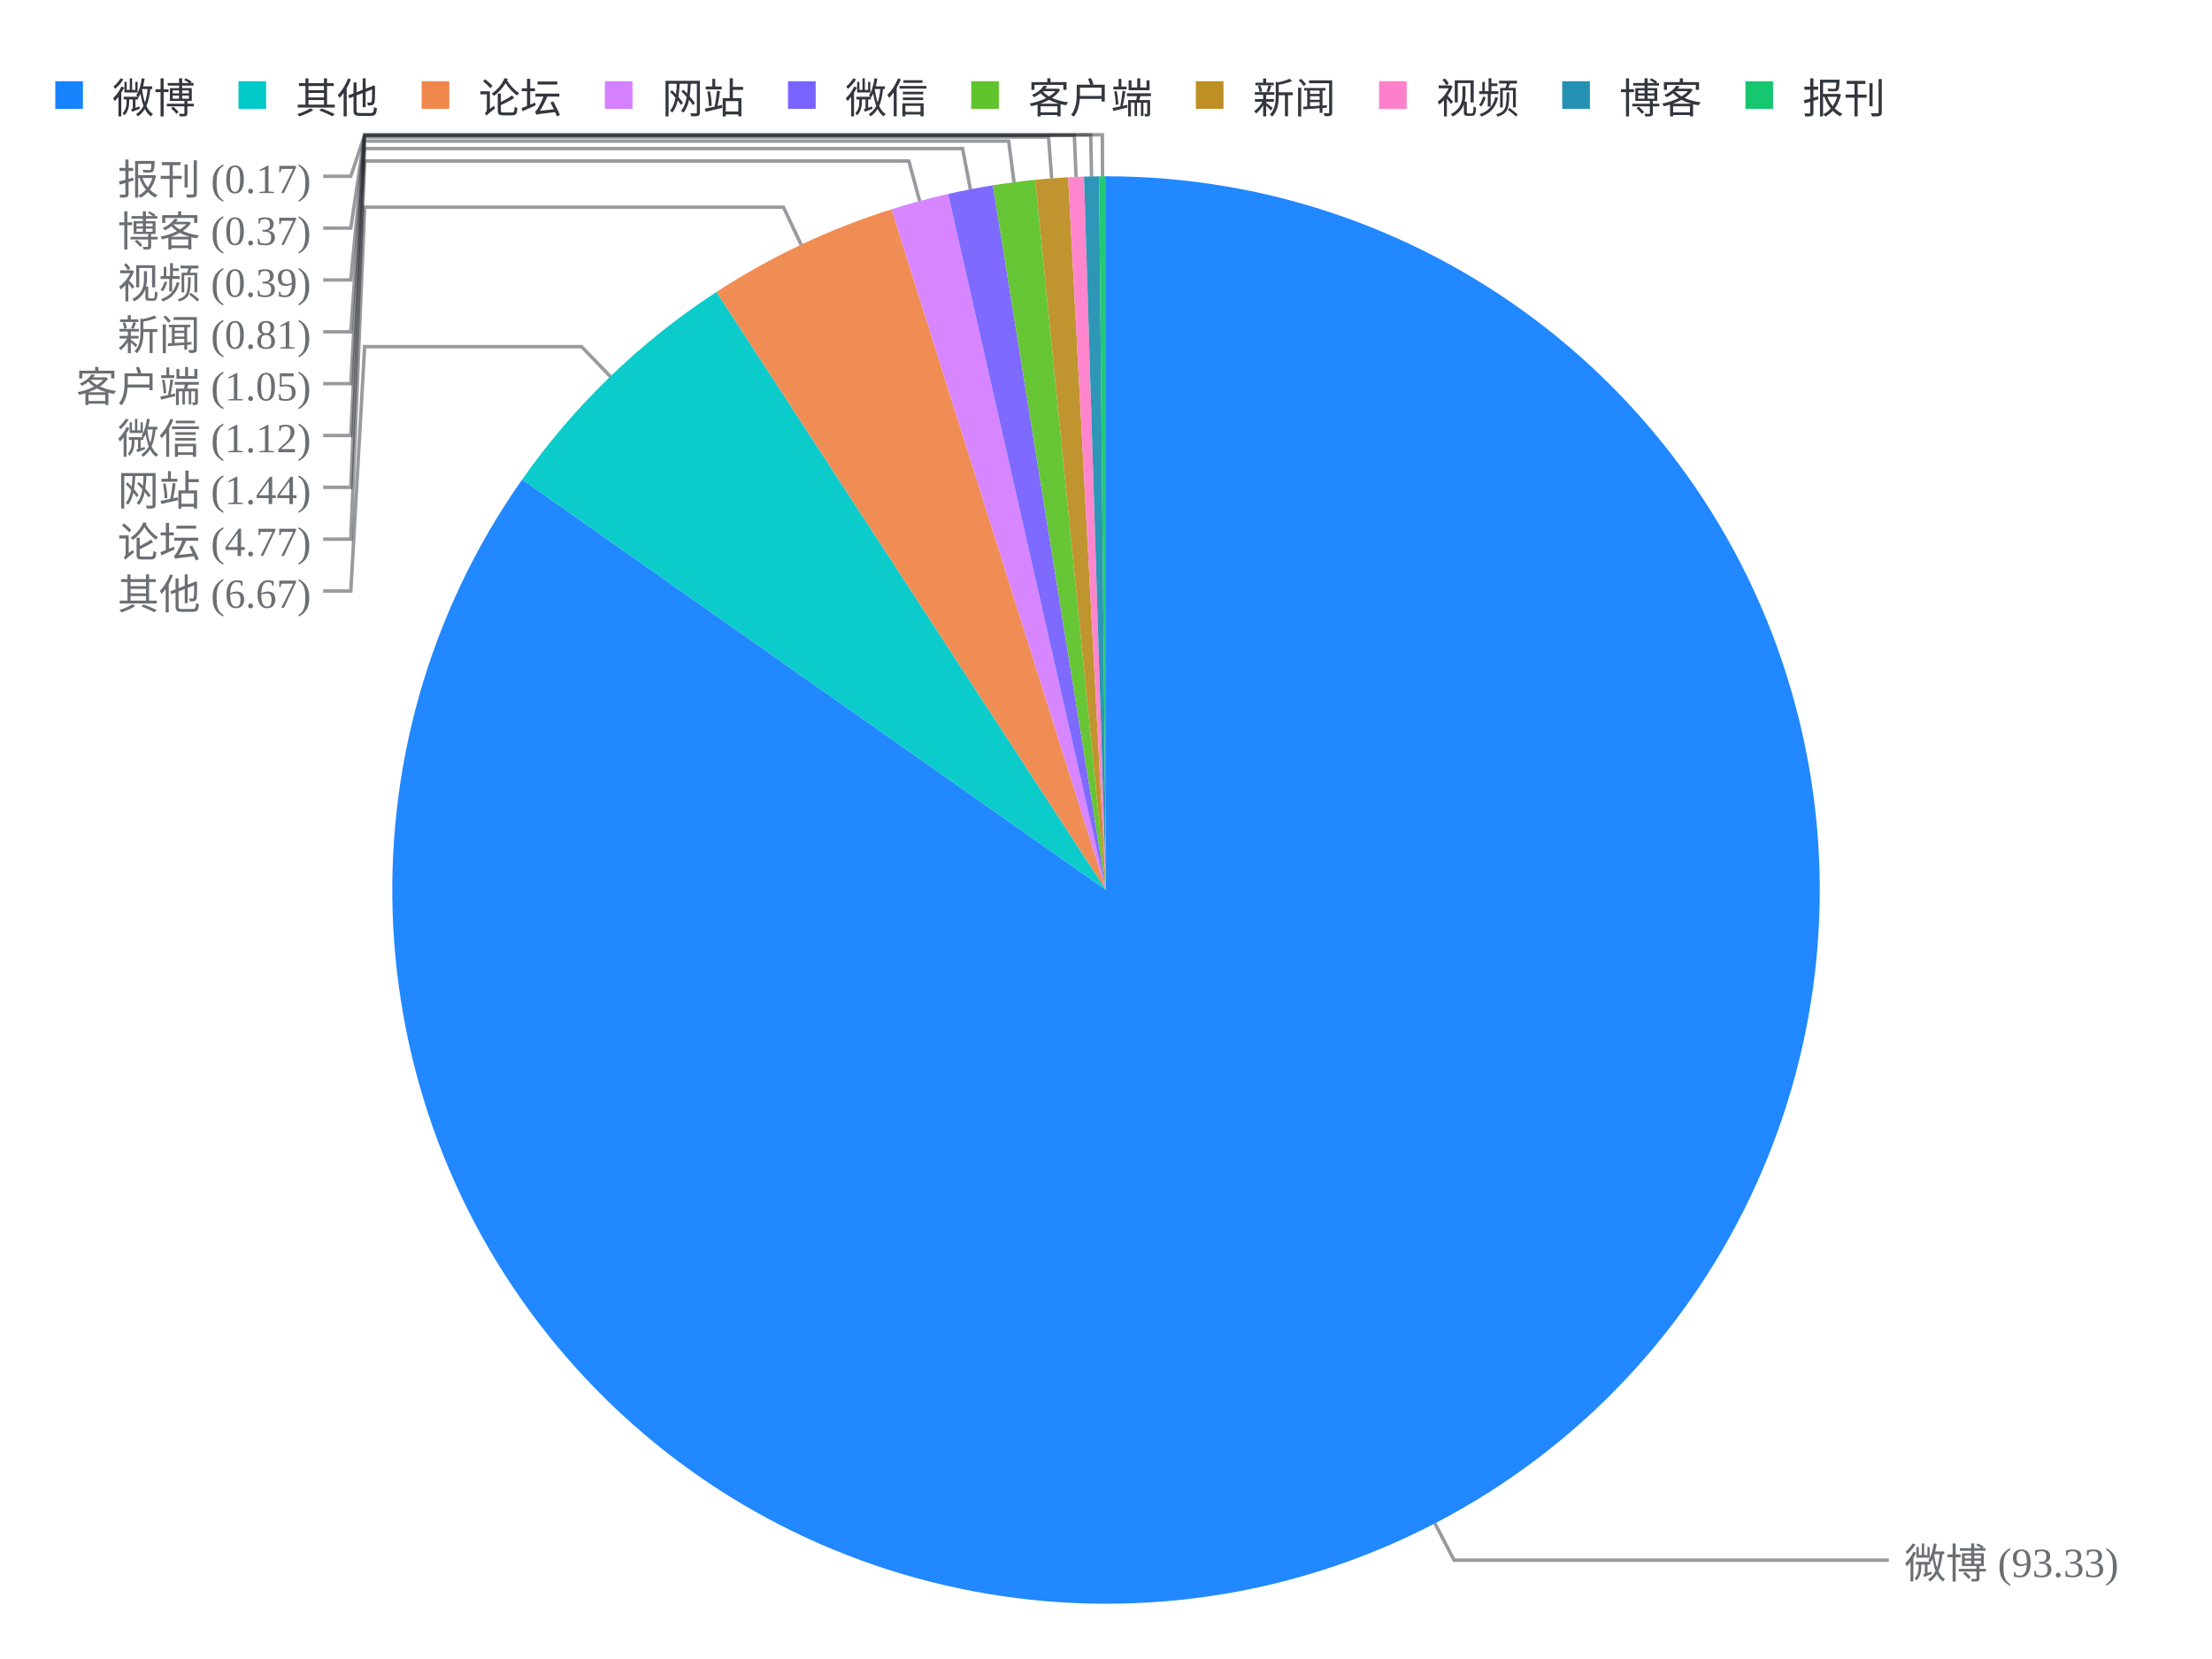
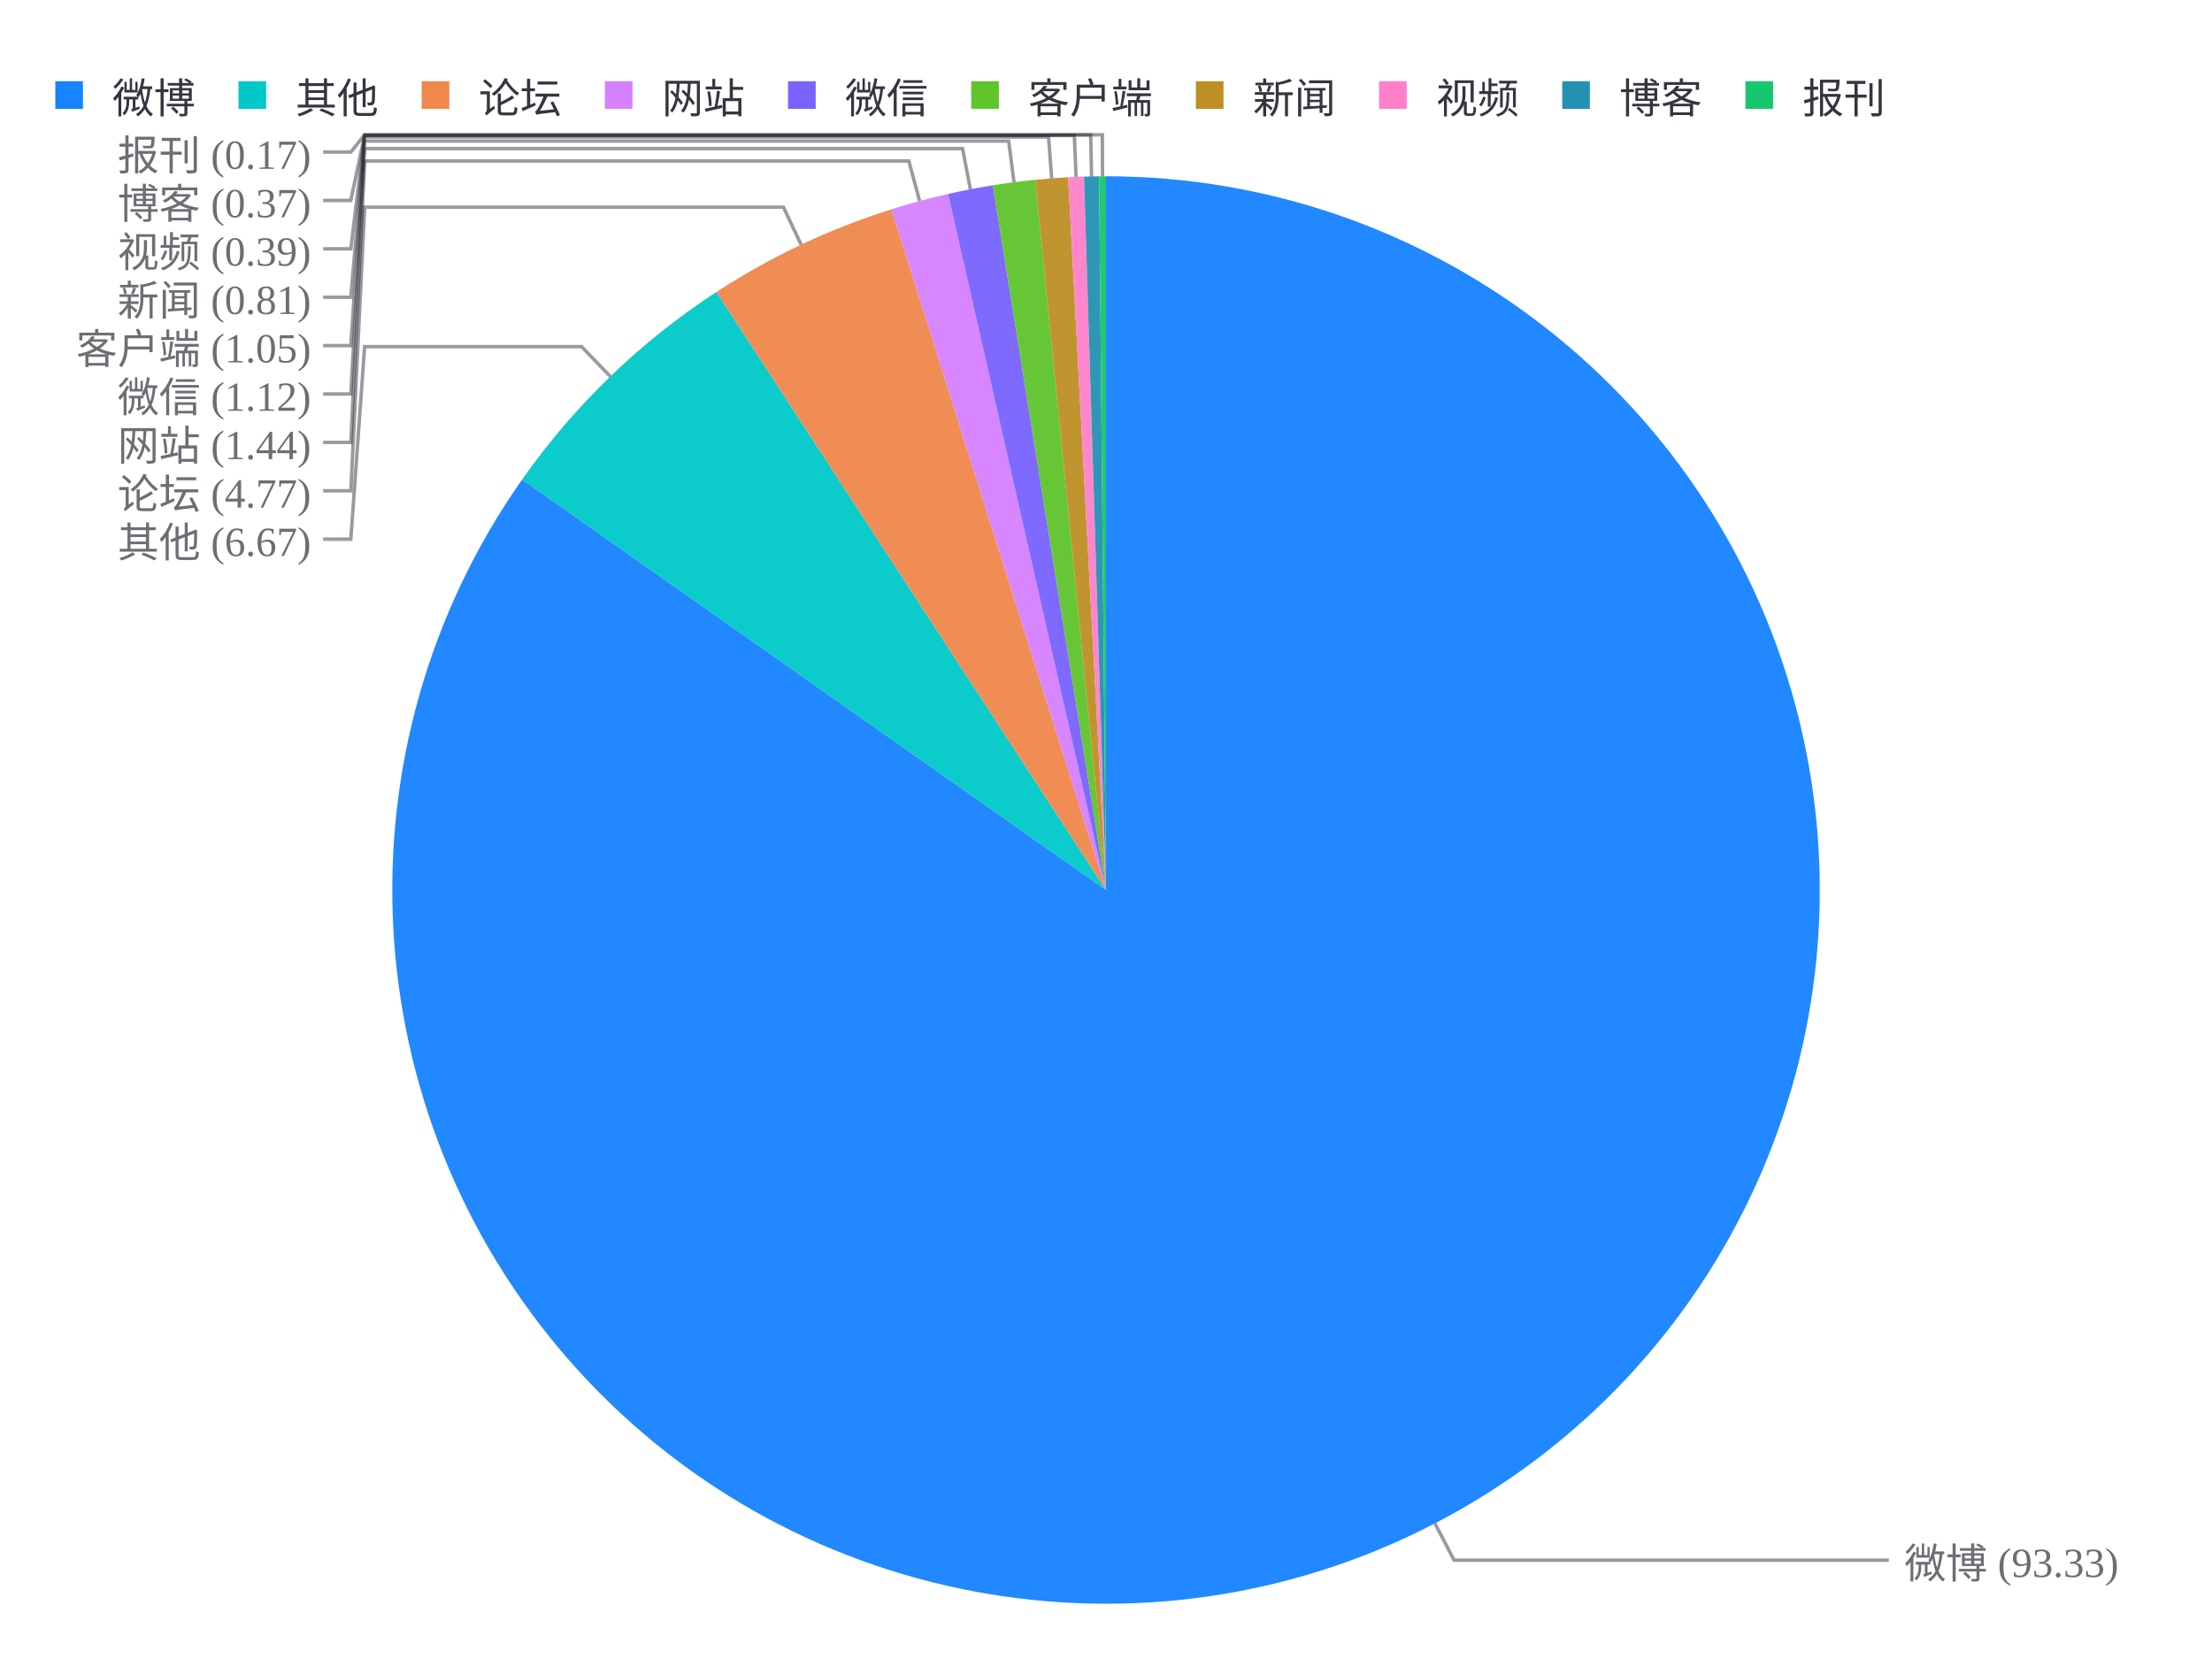
<svg xmlns="http://www.w3.org/2000/svg" width="640" height="480" style="background: transparent;" color-interpolation-filters="sRGB">
  <defs>
    <clipPath transform="matrix(1,0,0,1,-16,-16)" id="clip-path-128-24">
      <use href="#g-svg-128" transform="matrix(1,0,0,1,16,16)" />
    </clipPath>
  </defs>
  <g id="g-svg-camera">
    <g id="g-root" fill="none">
      <g id="g-svg-11" fill="none" class="view">
        <g>
          <path id="g-svg-12" fill="rgba(0,0,0,0)" class="area" d="M 0,0 l 640,0 l 0,480 l-640 0 z" x="0" y="0" width="640" height="480" />
        </g>
        <g>
          <path id="g-svg-13" fill="rgba(0,0,0,0)" class="area" d="M 16,16 l 608,0 l 0,448 l-608 0 z" x="16" y="16" width="608" height="448" />
        </g>
        <g>
          <path id="g-svg-14" fill="rgba(0,0,0,0)" class="area" d="M 16,51 l 608,0 l 0,413 l-608 0 z" x="16" y="51" width="608" height="413" />
        </g>
        <g>
          <path id="g-svg-15" fill="rgba(0,0,0,0)" class="area" d="M 16,51 l 608,0 l 0,413 l-608 0 z" x="16" y="51" width="608" height="413" />
        </g>
        <g id="g-svg-16" fill="none" class="component">
          <g id="g-svg-17" fill="none" x="16" y="16" width="608" height="23" transform="matrix(1,0,0,1,16,16)">
            <g id="g-svg-18" fill="none" class="legend-category" width="542" height="23">
              <g id="g-svg-19" fill="none" class="legend-title-group">
                <g id="g-svg-20" fill="none" width="542" height="23" class="legend-title" />
              </g>
              <g id="g-svg-21" fill="none" class="legend-items-group">
                <g id="g-svg-22" fill="none" width="542" height="23" x="0" y="0" class="legend-items">
                  <g id="g-svg-23" fill="none" x="0" y="0" class="items-navigator">
                    <g id="g-svg-24" fill="none" class="navigator-content-group" clip-path="url(#clip-path-128-24)">
                      <g id="g-svg-25" fill="none" class="navigator-play-window">
                        <g id="g-svg-107" fill="none" class="items-item-page">
                          <g id="g-svg-27" fill="none" class="items-item" x="0" y="0" width="41" height="23">
                            <g id="g-svg-33" fill="none" class="legend-category-item-background-group">
                              <g>
                                <path id="g-svg-34" fill="rgba(0,0,0,0)" class="legend-category-item-background" d="M 0,0 l 41,0 l 0,23 l-41 0 z" width="41" height="23" visibility="visible" />
                              </g>
                            </g>
                            <g id="g-svg-28" fill="none" transform="matrix(0.5,0,0,0.5,4,11.5)" class="legend-category-item-marker-group">
                              <g>
                                <path id="g-svg-29" fill="rgba(23,131,255,1)" d="M -8,-8 L 8,-8 L 8,8 L -8,8 Z" stroke-width="0" class="legend-category-item-marker" visibility="visible" />
                              </g>
                            </g>
                            <g id="g-svg-30" fill="none" transform="matrix(1,0,0,1,16,11.5)" class="legend-category-item-label-group">
                              <g>
                                <text id="g-svg-31" fill="rgba(29,33,41,1)" dominant-baseline="central" paint-order="stroke" dx="0.5" font-family="sans-serif" font-size="12" font-style="normal" font-variant="normal" font-weight="normal" stroke-width="1" text-anchor="left" class="legend-category-item-label" fill-opacity="0.9" visibility="visible">
                                  微博
                                </text>
                              </g>
                            </g>
                            <g id="g-svg-32" fill="none" class="legend-category-item-value-group" />
                          </g>
                          <g id="g-svg-35" fill="none" transform="matrix(1,0,0,1,53,0)" class="items-item" x="53" y="0" width="41" height="23">
                            <g id="g-svg-41" fill="none" class="legend-category-item-background-group">
                              <g>
                                <path id="g-svg-42" fill="rgba(0,0,0,0)" class="legend-category-item-background" d="M 0,0 l 41,0 l 0,23 l-41 0 z" width="41" height="23" visibility="visible" />
                              </g>
                            </g>
                            <g id="g-svg-36" fill="none" transform="matrix(0.5,0,0,0.5,4,11.5)" class="legend-category-item-marker-group">
                              <g>
                                <path id="g-svg-37" fill="rgba(0,201,201,1)" d="M -8,-8 L 8,-8 L 8,8 L -8,8 Z" stroke-width="0" class="legend-category-item-marker" visibility="visible" />
                              </g>
                            </g>
                            <g id="g-svg-38" fill="none" transform="matrix(1,0,0,1,16,11.5)" class="legend-category-item-label-group">
                              <g>
                                <text id="g-svg-39" fill="rgba(29,33,41,1)" dominant-baseline="central" paint-order="stroke" dx="0.5" font-family="sans-serif" font-size="12" font-style="normal" font-variant="normal" font-weight="normal" stroke-width="1" text-anchor="left" class="legend-category-item-label" fill-opacity="0.9" visibility="visible">
                                  其他
                                </text>
                              </g>
                            </g>
                            <g id="g-svg-40" fill="none" class="legend-category-item-value-group" />
                          </g>
                          <g id="g-svg-43" fill="none" transform="matrix(1,0,0,1,106,0)" class="items-item" x="106" y="0" width="41" height="23">
                            <g id="g-svg-49" fill="none" class="legend-category-item-background-group">
                              <g>
                                <path id="g-svg-50" fill="rgba(0,0,0,0)" class="legend-category-item-background" d="M 0,0 l 41,0 l 0,23 l-41 0 z" width="41" height="23" visibility="visible" />
                              </g>
                            </g>
                            <g id="g-svg-44" fill="none" transform="matrix(0.5,0,0,0.5,4,11.5)" class="legend-category-item-marker-group">
                              <g>
                                <path id="g-svg-45" fill="rgba(240,136,77,1)" d="M -8,-8 L 8,-8 L 8,8 L -8,8 Z" stroke-width="0" class="legend-category-item-marker" visibility="visible" />
                              </g>
                            </g>
                            <g id="g-svg-46" fill="none" transform="matrix(1,0,0,1,16,11.5)" class="legend-category-item-label-group">
                              <g>
                                <text id="g-svg-47" fill="rgba(29,33,41,1)" dominant-baseline="central" paint-order="stroke" dx="0.5" font-family="sans-serif" font-size="12" font-style="normal" font-variant="normal" font-weight="normal" stroke-width="1" text-anchor="left" class="legend-category-item-label" fill-opacity="0.9" visibility="visible">
                                  论坛
                                </text>
                              </g>
                            </g>
                            <g id="g-svg-48" fill="none" class="legend-category-item-value-group" />
                          </g>
                          <g id="g-svg-51" fill="none" transform="matrix(1,0,0,1,159,0)" class="items-item" x="159" y="0" width="41" height="23">
                            <g id="g-svg-57" fill="none" class="legend-category-item-background-group">
                              <g>
                                <path id="g-svg-58" fill="rgba(0,0,0,0)" class="legend-category-item-background" d="M 0,0 l 41,0 l 0,23 l-41 0 z" width="41" height="23" visibility="visible" />
                              </g>
                            </g>
                            <g id="g-svg-52" fill="none" transform="matrix(0.5,0,0,0.5,4,11.5)" class="legend-category-item-marker-group">
                              <g>
                                <path id="g-svg-53" fill="rgba(213,128,255,1)" d="M -8,-8 L 8,-8 L 8,8 L -8,8 Z" stroke-width="0" class="legend-category-item-marker" visibility="visible" />
                              </g>
                            </g>
                            <g id="g-svg-54" fill="none" transform="matrix(1,0,0,1,16,11.5)" class="legend-category-item-label-group">
                              <g>
                                <text id="g-svg-55" fill="rgba(29,33,41,1)" dominant-baseline="central" paint-order="stroke" dx="0.5" font-family="sans-serif" font-size="12" font-style="normal" font-variant="normal" font-weight="normal" stroke-width="1" text-anchor="left" class="legend-category-item-label" fill-opacity="0.9" visibility="visible">
                                  网站
                                </text>
                              </g>
                            </g>
                            <g id="g-svg-56" fill="none" class="legend-category-item-value-group" />
                          </g>
                          <g id="g-svg-59" fill="none" transform="matrix(1,0,0,1,212,0)" class="items-item" x="212" y="0" width="41" height="23">
                            <g id="g-svg-65" fill="none" class="legend-category-item-background-group">
                              <g>
                                <path id="g-svg-66" fill="rgba(0,0,0,0)" class="legend-category-item-background" d="M 0,0 l 41,0 l 0,23 l-41 0 z" width="41" height="23" visibility="visible" />
                              </g>
                            </g>
                            <g id="g-svg-60" fill="none" transform="matrix(0.5,0,0,0.5,4,11.5)" class="legend-category-item-marker-group">
                              <g>
                                <path id="g-svg-61" fill="rgba(120,99,255,1)" d="M -8,-8 L 8,-8 L 8,8 L -8,8 Z" stroke-width="0" class="legend-category-item-marker" visibility="visible" />
                              </g>
                            </g>
                            <g id="g-svg-62" fill="none" transform="matrix(1,0,0,1,16,11.5)" class="legend-category-item-label-group">
                              <g>
                                <text id="g-svg-63" fill="rgba(29,33,41,1)" dominant-baseline="central" paint-order="stroke" dx="0.5" font-family="sans-serif" font-size="12" font-style="normal" font-variant="normal" font-weight="normal" stroke-width="1" text-anchor="left" class="legend-category-item-label" fill-opacity="0.9" visibility="visible">
                                  微信
                                </text>
                              </g>
                            </g>
                            <g id="g-svg-64" fill="none" class="legend-category-item-value-group" />
                          </g>
                          <g id="g-svg-67" fill="none" transform="matrix(1,0,0,1,265,0)" class="items-item" x="265" y="0" width="53" height="23">
                            <g id="g-svg-73" fill="none" class="legend-category-item-background-group">
                              <g>
                                <path id="g-svg-74" fill="rgba(0,0,0,0)" class="legend-category-item-background" d="M 0,0 l 53,0 l 0,23 l-53 0 z" width="53" height="23" visibility="visible" />
                              </g>
                            </g>
                            <g id="g-svg-68" fill="none" transform="matrix(0.5,0,0,0.5,4,11.5)" class="legend-category-item-marker-group">
                              <g>
                                <path id="g-svg-69" fill="rgba(96,196,45,1)" d="M -8,-8 L 8,-8 L 8,8 L -8,8 Z" stroke-width="0" class="legend-category-item-marker" visibility="visible" />
                              </g>
                            </g>
                            <g id="g-svg-70" fill="none" transform="matrix(1,0,0,1,16,11.5)" class="legend-category-item-label-group">
                              <g>
                                <text id="g-svg-71" fill="rgba(29,33,41,1)" dominant-baseline="central" paint-order="stroke" dx="0.5" font-family="sans-serif" font-size="12" font-style="normal" font-variant="normal" font-weight="normal" stroke-width="1" text-anchor="left" class="legend-category-item-label" fill-opacity="0.9" visibility="visible">
                                  客户端
                                </text>
                              </g>
                            </g>
                            <g id="g-svg-72" fill="none" class="legend-category-item-value-group" />
                          </g>
                          <g id="g-svg-75" fill="none" transform="matrix(1,0,0,1,330,0)" class="items-item" x="330" y="0" width="41" height="23">
                            <g id="g-svg-81" fill="none" class="legend-category-item-background-group">
                              <g>
                                <path id="g-svg-82" fill="rgba(0,0,0,0)" class="legend-category-item-background" d="M 0,0 l 41,0 l 0,23 l-41 0 z" width="41" height="23" visibility="visible" />
                              </g>
                            </g>
                            <g id="g-svg-76" fill="none" transform="matrix(0.5,0,0,0.5,4,11.5)" class="legend-category-item-marker-group">
                              <g>
                                <path id="g-svg-77" fill="rgba(189,143,36,1)" d="M -8,-8 L 8,-8 L 8,8 L -8,8 Z" stroke-width="0" class="legend-category-item-marker" visibility="visible" />
                              </g>
                            </g>
                            <g id="g-svg-78" fill="none" transform="matrix(1,0,0,1,16,11.5)" class="legend-category-item-label-group">
                              <g>
                                <text id="g-svg-79" fill="rgba(29,33,41,1)" dominant-baseline="central" paint-order="stroke" dx="0.5" font-family="sans-serif" font-size="12" font-style="normal" font-variant="normal" font-weight="normal" stroke-width="1" text-anchor="left" class="legend-category-item-label" fill-opacity="0.9" visibility="visible">
                                  新闻
                                </text>
                              </g>
                            </g>
                            <g id="g-svg-80" fill="none" class="legend-category-item-value-group" />
                          </g>
                          <g id="g-svg-83" fill="none" transform="matrix(1,0,0,1,383,0)" class="items-item" x="383" y="0" width="41" height="23">
                            <g id="g-svg-89" fill="none" class="legend-category-item-background-group">
                              <g>
                                <path id="g-svg-90" fill="rgba(0,0,0,0)" class="legend-category-item-background" d="M 0,0 l 41,0 l 0,23 l-41 0 z" width="41" height="23" visibility="visible" />
                              </g>
                            </g>
                            <g id="g-svg-84" fill="none" transform="matrix(0.5,0,0,0.5,4,11.5)" class="legend-category-item-marker-group">
                              <g>
                                <path id="g-svg-85" fill="rgba(255,128,202,1)" d="M -8,-8 L 8,-8 L 8,8 L -8,8 Z" stroke-width="0" class="legend-category-item-marker" visibility="visible" />
                              </g>
                            </g>
                            <g id="g-svg-86" fill="none" transform="matrix(1,0,0,1,16,11.5)" class="legend-category-item-label-group">
                              <g>
                                <text id="g-svg-87" fill="rgba(29,33,41,1)" dominant-baseline="central" paint-order="stroke" dx="0.5" font-family="sans-serif" font-size="12" font-style="normal" font-variant="normal" font-weight="normal" stroke-width="1" text-anchor="left" class="legend-category-item-label" fill-opacity="0.9" visibility="visible">
                                  视频
                                </text>
                              </g>
                            </g>
                            <g id="g-svg-88" fill="none" class="legend-category-item-value-group" />
                          </g>
                          <g id="g-svg-91" fill="none" transform="matrix(1,0,0,1,436,0)" class="items-item" x="436" y="0" width="41" height="23">
                            <g id="g-svg-97" fill="none" class="legend-category-item-background-group">
                              <g>
                                <path id="g-svg-98" fill="rgba(0,0,0,0)" class="legend-category-item-background" d="M 0,0 l 41,0 l 0,23 l-41 0 z" width="41" height="23" visibility="visible" />
                              </g>
                            </g>
                            <g id="g-svg-92" fill="none" transform="matrix(0.5,0,0,0.5,4,11.5)" class="legend-category-item-marker-group">
                              <g>
                                <path id="g-svg-93" fill="rgba(36,145,179,1)" d="M -8,-8 L 8,-8 L 8,8 L -8,8 Z" stroke-width="0" class="legend-category-item-marker" visibility="visible" />
                              </g>
                            </g>
                            <g id="g-svg-94" fill="none" transform="matrix(1,0,0,1,16,11.5)" class="legend-category-item-label-group">
                              <g>
                                <text id="g-svg-95" fill="rgba(29,33,41,1)" dominant-baseline="central" paint-order="stroke" dx="0.5" font-family="sans-serif" font-size="12" font-style="normal" font-variant="normal" font-weight="normal" stroke-width="1" text-anchor="left" class="legend-category-item-label" fill-opacity="0.9" visibility="visible">
                                  博客
                                </text>
                              </g>
                            </g>
                            <g id="g-svg-96" fill="none" class="legend-category-item-value-group" />
                          </g>
                          <g id="g-svg-99" fill="none" transform="matrix(1,0,0,1,489,0)" class="items-item" x="489" y="0" width="41" height="23">
                            <g id="g-svg-105" fill="none" class="legend-category-item-background-group">
                              <g>
                                <path id="g-svg-106" fill="rgba(0,0,0,0)" class="legend-category-item-background" d="M 0,0 l 41,0 l 0,23 l-41 0 z" width="41" height="23" visibility="visible" />
                              </g>
                            </g>
                            <g id="g-svg-100" fill="none" transform="matrix(0.5,0,0,0.5,4,11.5)" class="legend-category-item-marker-group">
                              <g>
                                <path id="g-svg-101" fill="rgba(23,199,111,1)" d="M -8,-8 L 8,-8 L 8,8 L -8,8 Z" stroke-width="0" class="legend-category-item-marker" visibility="visible" />
                              </g>
                            </g>
                            <g id="g-svg-102" fill="none" transform="matrix(1,0,0,1,16,11.5)" class="legend-category-item-label-group">
                              <g>
                                <text id="g-svg-103" fill="rgba(29,33,41,1)" dominant-baseline="central" paint-order="stroke" dx="0.5" font-family="sans-serif" font-size="12" font-style="normal" font-variant="normal" font-weight="normal" stroke-width="1" text-anchor="left" class="legend-category-item-label" fill-opacity="0.9" visibility="visible">
                                  报刊
                                </text>
                              </g>
                            </g>
                            <g id="g-svg-104" fill="none" class="legend-category-item-value-group" />
                          </g>
                        </g>
                      </g>
                    </g>
                    <g id="g-svg-26" fill="none" class="navigator-controller" />
                    <g>
                      <path id="g-svg-128" fill="none" d="M 0,0 l 530,0 l 0,23 l-530 0 z" class="navigator-clip-path" width="530" height="23" />
                    </g>
                  </g>
                </g>
              </g>
            </g>
          </g>
        </g>
        <g transform="matrix(1,0,0,1,16,51)">
          <path id="g-svg-129" fill="rgba(0,0,0,0)" class="plot" d="M 0,0 l 608,0 l 0,413 l-608 0 z" width="608" height="413" />
          <g id="g-svg-130" fill="none" class="main-layer">
            <g transform="matrix(1,0,0,1,304,206.5)">
              <path id="g-svg-132" fill="rgba(23,131,255,1)" d="M 0,-206.5 A 206.5 206.5 0 1 1 -168.926 -118.77 L 0,0 Z" fill-opacity="0.95" stroke-width="0" stroke="rgba(23,131,255,1)" class="element" />
            </g>
            <g transform="matrix(1,0,0,1,304,206.5)">
              <path id="g-svg-133" fill="rgba(0,201,201,1)" d="M -168.926,-118.77 A 206.5 206.5 0 0 1 -112.721 -173.021 L 0,0 Z" fill-opacity="0.95" stroke-width="0" stroke="rgba(0,201,201,1)" class="element" />
            </g>
            <g transform="matrix(1,0,0,1,304,206.5)">
              <path id="g-svg-134" fill="rgba(240,136,77,1)" d="M -112.721,-173.021 A 206.5 206.5 0 0 1 -62.061 -196.953 L 0,0 Z" fill-opacity="0.95" stroke-width="0" stroke="rgba(240,136,77,1)" class="element" />
            </g>
            <g transform="matrix(1,0,0,1,304,206.5)">
              <path id="g-svg-135" fill="rgba(213,128,255,1)" d="M -62.061,-196.953 A 206.5 206.5 0 0 1 -45.688 -201.382 L 0,0 Z" fill-opacity="0.95" stroke-width="0" stroke="rgba(213,128,255,1)" class="element" />
            </g>
            <g transform="matrix(1,0,0,1,304,206.5)">
              <path id="g-svg-136" fill="rgba(120,99,255,1)" d="M -45.688,-201.382 A 206.5 206.5 0 0 1 -32.734 -203.889 L 0,0 Z" fill-opacity="0.95" stroke-width="0" stroke="rgba(120,99,255,1)" class="element" />
            </g>
            <g transform="matrix(1,0,0,1,304,206.5)">
              <path id="g-svg-137" fill="rgba(96,196,45,1)" d="M -32.734,-203.889 A 206.5 206.5 0 0 1 -20.468 -205.483 L 0,0 Z" fill-opacity="0.95" stroke-width="0" stroke="rgba(96,196,45,1)" class="element" />
            </g>
            <g transform="matrix(1,0,0,1,304,206.5)">
              <path id="g-svg-138" fill="rgba(189,143,36,1)" d="M -20.468,-205.483 A 206.5 206.5 0 0 1 -10.952 -206.209 L 0,0 Z" fill-opacity="0.95" stroke-width="0" stroke="rgba(189,143,36,1)" class="element" />
            </g>
            <g transform="matrix(1,0,0,1,304,206.5)">
              <path id="g-svg-139" fill="rgba(255,128,202,1)" d="M -10.952,-206.209 A 206.5 206.5 0 0 1 -6.361 -206.402 L 0,0 Z" fill-opacity="0.95" stroke-width="0" stroke="rgba(255,128,202,1)" class="element" />
            </g>
            <g transform="matrix(1,0,0,1,304,206.5)">
              <path id="g-svg-140" fill="rgba(36,145,179,1)" d="M -6.361,-206.402 A 206.5 206.5 0 0 1 -2.003 -206.49 L 0,0 Z" fill-opacity="0.95" stroke-width="0" stroke="rgba(36,145,179,1)" class="element" />
            </g>
            <g transform="matrix(1,0,0,1,304,206.5)">
              <path id="g-svg-141" fill="rgba(23,199,111,1)" d="M -2.003,-206.49 A 206.5 206.5 0 0 1 0 -206.5 L 0,0 Z" fill-opacity="0.95" stroke-width="0" stroke="rgba(23,199,111,1)" class="element" />
            </g>
          </g>
          <g id="g-svg-131" fill="none" class="label-layer">
            <g id="g-svg-152" fill="none" x="534.5" y="400.409" transform="matrix(1,0,0,1,534.5,400.4093)" class="label">
              <g>
                <path id="background" fill="none" d="M 4.263256414560601e-14,-11.5 l 72.4,0 l 0,23 l-72.4 0 z" x="4.263256414560601e-14" y="-11.5" width="72.4" height="23" />
              </g>
              <g>
                <text id="text" fill="rgba(29,33,41,1)" dominant-baseline="central" paint-order="stroke" dx="0.5" fill-opacity="0.65" font-size="12" font-weight="normal" text-anchor="left">
                  微博 (93.33)
                </text>
              </g>
              <g>
                <path id="connector" fill="none" d="M -135.326,-10.649 L -129.795,0 L -4,0" stroke="rgba(29,33,41,1)" stroke-opacity="0.45" stroke-width="1" />
              </g>
            </g>
            <g id="g-svg-156" fill="none" x="73.5" y="49.289" transform="matrix(1,0,0,1,73.5,49.28865)" class="label">
              <g>
-                 <path id="background" fill="none" d="M -63.12,59.211 l 64.12,0 l 0,23 l-64.12 0 z" x="-63.12" y="59.211" width="64.12" height="23" />
-               </g>
-               <g>
-                 <text id="text" fill="rgba(29,33,41,1)" dominant-baseline="central" paint-order="stroke" style="transform:translate(0px, 70.71135px);" dx="0.5" fill-opacity="0.65" font-size="12" font-weight="normal" text-anchor="end">
+                 <path id="background" fill="none" d="M -63.12,44.211 l 64.12,0 l 0,23 l-64.12 0 z" x="-63.12" y="44.211" width="64.12" height="23" />
+               </g>
+               <g>
+                 <text id="text" fill="rgba(29,33,41,1)" dominant-baseline="central" paint-order="stroke" style="transform:translate(0px, 55.71135px);" dx="0.5" fill-opacity="0.65" font-size="12" font-weight="normal" text-anchor="end">
                  其他 (6.67)
                </text>
              </g>
              <g>
-                 <path id="connector" fill="none" d="M 87.088,8.634 L 78.754,0 L 16,0 L 12,70.711 L 4,70.711" stroke="rgba(29,33,41,1)" stroke-opacity="0.45" stroke-width="1" />
+                 <path id="connector" fill="none" d="M 87.088,8.634 L 78.754,0 L 16,0 L 12,55.711 L 4,55.711" stroke="rgba(29,33,41,1)" stroke-opacity="0.45" stroke-width="1" />
              </g>
            </g>
            <g id="g-svg-160" fill="none" x="73.5" y="8.937" transform="matrix(1,0,0,1,73.5,8.936715)" class="label">
              <g>
-                 <path id="background" fill="none" d="M -62.4,84.563 l 63.4,0 l 0,23 l-63.4 0 z" x="-62.4" y="84.563" width="63.4" height="23" />
-               </g>
-               <g>
-                 <text id="text" fill="rgba(29,33,41,1)" dominant-baseline="central" paint-order="stroke" style="transform:translate(0px, 96.06328px);" dx="0.5" fill-opacity="0.65" font-size="12" font-weight="normal" text-anchor="end">
+                 <path id="background" fill="none" d="M -62.4,70.563 l 63.4,0 l 0,23 l-63.4 0 z" x="-62.4" y="70.563" width="63.4" height="23" />
+               </g>
+               <g>
+                 <text id="text" fill="rgba(29,33,41,1)" dominant-baseline="central" paint-order="stroke" style="transform:translate(0px, 82.06328px);" dx="0.5" fill-opacity="0.65" font-size="12" font-weight="normal" text-anchor="end">
                  论坛 (4.77)
                </text>
              </g>
              <g>
-                 <path id="connector" fill="none" d="M 142.293,10.85 L 137.167,0 L 16,0 L 12,96.063 L 4,96.063" stroke="rgba(29,33,41,1)" stroke-opacity="0.45" stroke-width="1" />
+                 <path id="connector" fill="none" d="M 142.293,10.85 L 137.167,0 L 16,0 L 12,82.063 L 4,82.063" stroke="rgba(29,33,41,1)" stroke-opacity="0.45" stroke-width="1" />
              </g>
            </g>
            <g id="g-svg-164" fill="none" x="73.5" y="-4.42" transform="matrix(1,0,0,1,73.5,-4.41975)" class="label">
              <g>
-                 <path id="background" fill="none" d="M -62.16,82.92 l 63.16,0 l 0,23 l-63.16 0 z" x="-62.16" y="82.92" width="63.16" height="23" />
-               </g>
-               <g>
-                 <text id="text" fill="rgba(29,33,41,1)" dominant-baseline="central" paint-order="stroke" style="transform:translate(0px, 94.41975px);" dx="0.5" fill-opacity="0.65" font-size="12" font-weight="normal" text-anchor="end">
+                 <path id="background" fill="none" d="M -62.16,69.92 l 63.16,0 l 0,23 l-63.16 0 z" x="-62.16" y="69.92" width="63.16" height="23" />
+               </g>
+               <g>
+                 <text id="text" fill="rgba(29,33,41,1)" dominant-baseline="central" paint-order="stroke" style="transform:translate(0px, 81.41975px);" dx="0.5" fill-opacity="0.65" font-size="12" font-weight="normal" text-anchor="end">
                  网站 (1.44)
                </text>
              </g>
              <g>
-                 <path id="connector" fill="none" d="M 176.58,11.584 L 173.446,0 L 16,0 L 12,94.42 L 4,94.42" stroke="rgba(29,33,41,1)" stroke-opacity="0.45" stroke-width="1" />
+                 <path id="connector" fill="none" d="M 176.58,11.584 L 173.446,0 L 16,0 L 12,81.42 L 4,81.42" stroke="rgba(29,33,41,1)" stroke-opacity="0.45" stroke-width="1" />
              </g>
            </g>
            <g id="g-svg-168" fill="none" x="73.5" y="-8.021" transform="matrix(1,0,0,1,73.5,-8.020617)" class="label">
              <g>
-                 <path id="background" fill="none" d="M -59.52,71.521 l 60.52,0 l 0,23 l-60.52 0 z" x="-59.52" y="71.521" width="60.52" height="23" />
-               </g>
-               <g>
-                 <text id="text" fill="rgba(29,33,41,1)" dominant-baseline="central" paint-order="stroke" style="transform:translate(0px, 83.02062px);" dx="0.5" fill-opacity="0.65" font-size="12" font-weight="normal" text-anchor="end">
+                 <path id="background" fill="none" d="M -59.52,59.521 l 60.52,0 l 0,23 l-60.52 0 z" x="-59.52" y="59.521" width="60.52" height="23" />
+               </g>
+               <g>
+                 <text id="text" fill="rgba(29,33,41,1)" dominant-baseline="central" paint-order="stroke" style="transform:translate(0px, 71.02062px);" dx="0.5" fill-opacity="0.65" font-size="12" font-weight="normal" text-anchor="end">
                  微信 (1.12)
                </text>
              </g>
              <g>
-                 <path id="connector" fill="none" d="M 191.269,11.781 L 188.989,0 L 16,0 L 12,83.021 L 4,83.021" stroke="rgba(29,33,41,1)" stroke-opacity="0.45" stroke-width="1" />
+                 <path id="connector" fill="none" d="M 191.269,11.781 L 188.989,0 L 16,0 L 12,71.021 L 4,71.021" stroke="rgba(29,33,41,1)" stroke-opacity="0.45" stroke-width="1" />
              </g>
            </g>
            <g id="g-svg-172" fill="none" x="73.5" y="-10.178" transform="matrix(1,0,0,1,73.5,-10.17787)" class="label">
              <g>
-                 <path id="background" fill="none" d="M -73.56,58.678 l 74.56,0 l 0,23 l-74.56 0 z" x="-73.56" y="58.678" width="74.56" height="23" />
-               </g>
-               <g>
-                 <text id="text" fill="rgba(29,33,41,1)" dominant-baseline="central" paint-order="stroke" style="transform:translate(0px, 70.17786px);" dx="0.5" fill-opacity="0.65" font-size="12" font-weight="normal" text-anchor="end">
+                 <path id="background" fill="none" d="M -73.56,47.678 l 74.56,0 l 0,23 l-74.56 0 z" x="-73.56" y="47.678" width="74.56" height="23" />
+               </g>
+               <g>
+                 <text id="text" fill="rgba(29,33,41,1)" dominant-baseline="central" paint-order="stroke" style="transform:translate(0px, 59.17786px);" dx="0.5" fill-opacity="0.65" font-size="12" font-weight="normal" text-anchor="end">
                  客户端 (1.05)
                </text>
              </g>
              <g>
-                 <path id="connector" fill="none" d="M 203.887,11.9 L 202.341,0 L 16,0 L 12,70.178 L 4,70.178" stroke="rgba(29,33,41,1)" stroke-opacity="0.45" stroke-width="1" />
+                 <path id="connector" fill="none" d="M 203.887,11.9 L 202.341,0 L 16,0 L 12,59.178 L 4,59.178" stroke="rgba(29,33,41,1)" stroke-opacity="0.45" stroke-width="1" />
              </g>
            </g>
            <g id="g-svg-176" fill="none" x="73.5" y="-11.366" transform="matrix(1,0,0,1,73.5,-11.36642)" class="label">
              <g>
-                 <path id="background" fill="none" d="M -61.8,44.866 l 62.8,0 l 0,23 l-62.8 0 z" x="-61.8" y="44.866" width="62.8" height="23" />
-               </g>
-               <g>
-                 <text id="text" fill="rgba(29,33,41,1)" dominant-baseline="central" paint-order="stroke" style="transform:translate(0px, 56.36642px);" dx="0.5" fill-opacity="0.65" font-size="12" font-weight="normal" text-anchor="end">
+                 <path id="background" fill="none" d="M -61.8,34.866 l 62.8,0 l 0,23 l-62.8 0 z" x="-61.8" y="34.866" width="62.8" height="23" />
+               </g>
+               <g>
+                 <text id="text" fill="rgba(29,33,41,1)" dominant-baseline="central" paint-order="stroke" style="transform:translate(0px, 46.36642px);" dx="0.5" fill-opacity="0.65" font-size="12" font-weight="normal" text-anchor="end">
                  新闻 (0.81)
                </text>
              </g>
              <g>
-                 <path id="connector" fill="none" d="M 214.786,11.965 L 213.873,0 L 16,0 L 12,56.366 L 4,56.366" stroke="rgba(29,33,41,1)" stroke-opacity="0.45" stroke-width="1" />
+                 <path id="connector" fill="none" d="M 214.786,11.965 L 213.873,0 L 16,0 L 12,46.366 L 4,46.366" stroke="rgba(29,33,41,1)" stroke-opacity="0.45" stroke-width="1" />
              </g>
            </g>
            <g id="g-svg-180" fill="none" x="73.5" y="-11.808" transform="matrix(1,0,0,1,73.5,-11.80789)" class="label">
              <g>
-                 <path id="background" fill="none" d="M -63.72,30.308 l 64.72,0 l 0,23 l-64.72 0 z" x="-63.72" y="30.308" width="64.72" height="23" />
-               </g>
-               <g>
-                 <text id="text" fill="rgba(29,33,41,1)" dominant-baseline="central" paint-order="stroke" style="transform:translate(0px, 41.80789px);" dx="0.5" fill-opacity="0.65" font-size="12" font-weight="normal" text-anchor="end">
+                 <path id="background" fill="none" d="M -63.72,21.308 l 64.72,0 l 0,23 l-64.72 0 z" x="-63.72" y="21.308" width="64.72" height="23" />
+               </g>
+               <g>
+                 <text id="text" fill="rgba(29,33,41,1)" dominant-baseline="central" paint-order="stroke" style="transform:translate(0px, 32.80789px);" dx="0.5" fill-opacity="0.65" font-size="12" font-weight="normal" text-anchor="end">
                  视频 (0.39)
                </text>
              </g>
              <g>
-                 <path id="connector" fill="none" d="M 221.842,11.989 L 221.339,0 L 16,0 L 12,41.808 L 4,41.808" stroke="rgba(29,33,41,1)" stroke-opacity="0.45" stroke-width="1" />
+                 <path id="connector" fill="none" d="M 221.842,11.989 L 221.339,0 L 16,0 L 12,32.808 L 4,32.808" stroke="rgba(29,33,41,1)" stroke-opacity="0.45" stroke-width="1" />
              </g>
            </g>
            <g id="g-svg-184" fill="none" x="73.5" y="-11.955" transform="matrix(1,0,0,1,73.5,-11.95518)" class="label">
              <g>
-                 <path id="background" fill="none" d="M -62.88,15.455 l 63.88,0 l 0,23 l-63.88 0 z" x="-62.88" y="15.455" width="63.88" height="23" />
-               </g>
-               <g>
-                 <text id="text" fill="rgba(29,33,41,1)" dominant-baseline="central" paint-order="stroke" style="transform:translate(0px, 26.95518px);" dx="0.5" fill-opacity="0.65" font-size="12" font-weight="normal" text-anchor="end">
+                 <path id="background" fill="none" d="M -62.88,7.455 l 63.88,0 l 0,23 l-63.88 0 z" x="-62.88" y="7.455" width="63.88" height="23" />
+               </g>
+               <g>
+                 <text id="text" fill="rgba(29,33,41,1)" dominant-baseline="central" paint-order="stroke" style="transform:translate(0px, 18.95518px);" dx="0.5" fill-opacity="0.65" font-size="12" font-weight="normal" text-anchor="end">
                  博客 (0.37)
                </text>
              </g>
              <g>
-                 <path id="connector" fill="none" d="M 226.318,11.998 L 226.074,0 L 16,0 L 12,26.955 L 4,26.955" stroke="rgba(29,33,41,1)" stroke-opacity="0.45" stroke-width="1" />
+                 <path id="connector" fill="none" d="M 226.318,11.998 L 226.074,0 L 16,0 L 12,18.955 L 4,18.955" stroke="rgba(29,33,41,1)" stroke-opacity="0.45" stroke-width="1" />
              </g>
            </g>
            <g id="g-svg-188" fill="none" x="73.5" y="-11.997" transform="matrix(1,0,0,1,73.5,-11.99743)" class="label">
              <g>
-                 <path id="background" fill="none" d="M -60.96,0.497 l 61.96,0 l 0,23 l-61.96 0 z" x="-60.96" y="0.497" width="61.96" height="23" />
-               </g>
-               <g>
-                 <text id="text" fill="rgba(29,33,41,1)" dominant-baseline="central" paint-order="stroke" style="transform:translate(0px, 11.99743px);" dx="0.5" fill-opacity="0.65" font-size="12" font-weight="normal" text-anchor="end">
+                 <path id="background" fill="none" d="M -60.96,-6.503 l 61.96,0 l 0,23 l-61.96 0 z" x="-60.96" y="-6.503" width="61.96" height="23" />
+               </g>
+               <g>
+                 <text id="text" fill="rgba(29,33,41,1)" dominant-baseline="central" paint-order="stroke" style="transform:translate(0px, 4.99743px);" dx="0.5" fill-opacity="0.65" font-size="12" font-weight="normal" text-anchor="end">
                  报刊 (0.17)
                </text>
              </g>
              <g>
-                 <path id="connector" fill="none" d="M 229.499,12 L 229.44,0 L 16,0 L 12,11.997 L 4,11.997" stroke="rgba(29,33,41,1)" stroke-opacity="0.45" stroke-width="1" />
+                 <path id="connector" fill="none" d="M 229.499,12 L 229.44,0 L 16,0 L 12,4.997 L 4,4.997" stroke="rgba(29,33,41,1)" stroke-opacity="0.45" stroke-width="1" />
              </g>
            </g>
          </g>
        </g>
      </g>
    </g>
  </g>
</svg>
